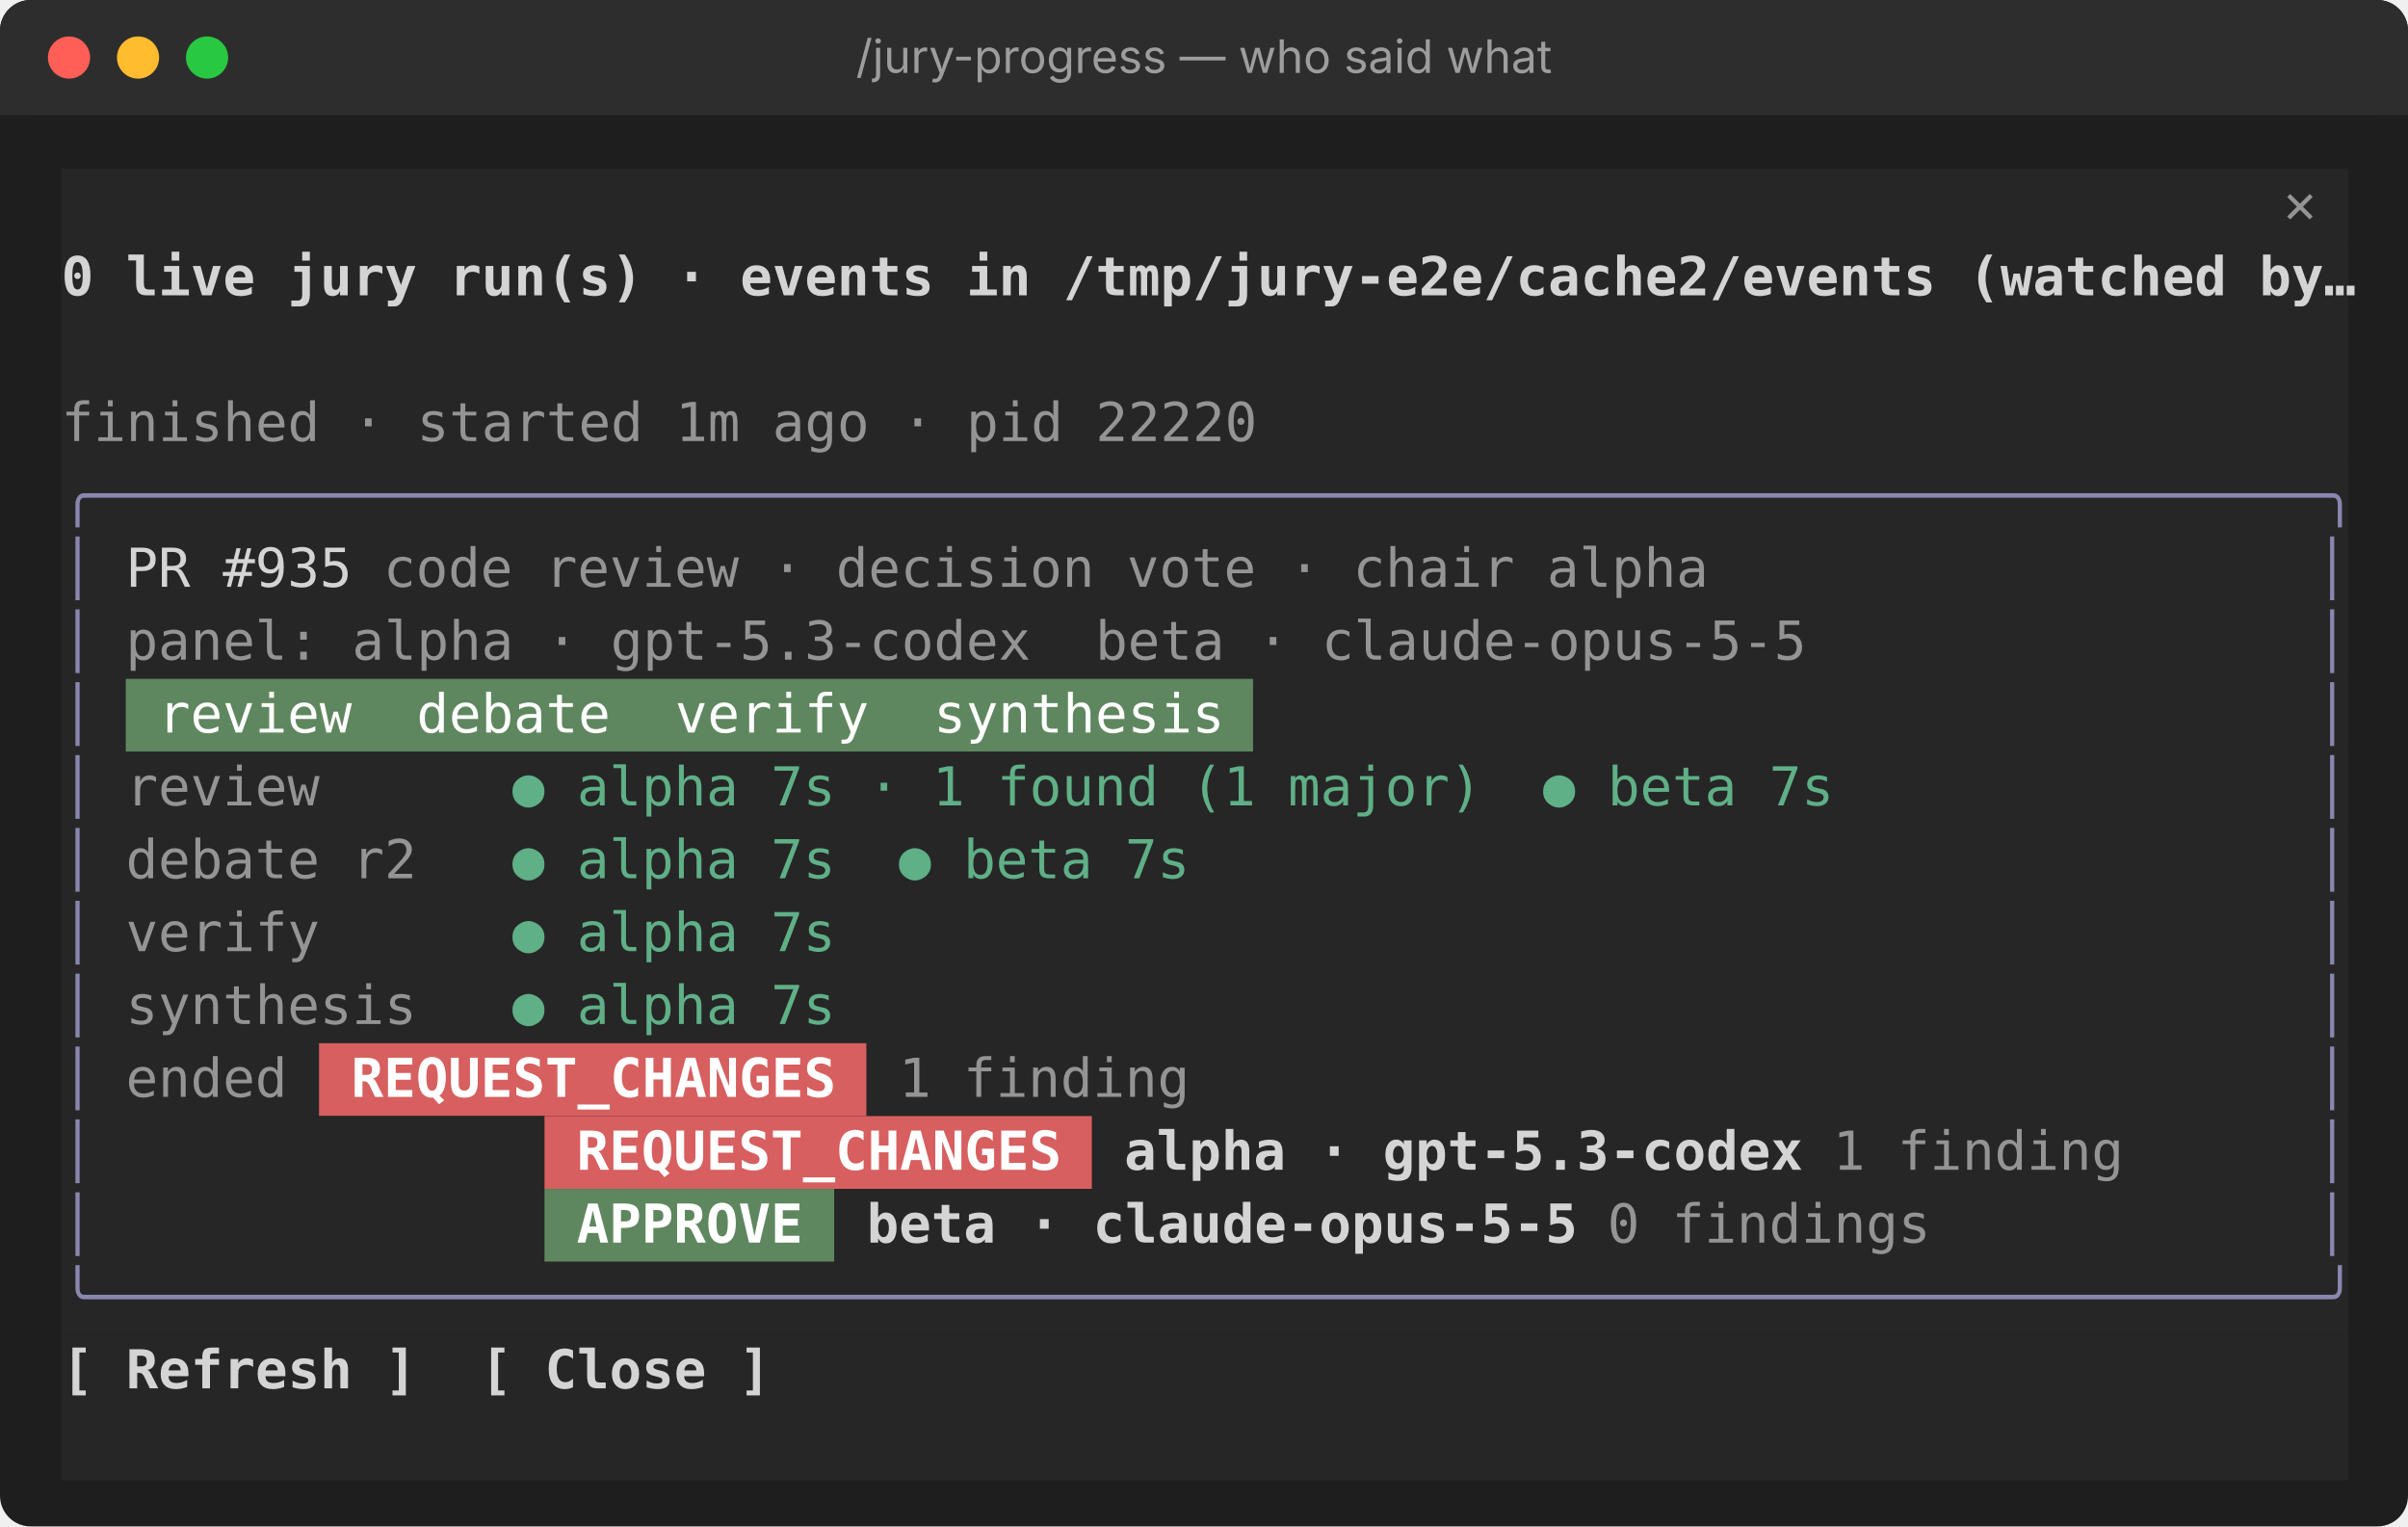
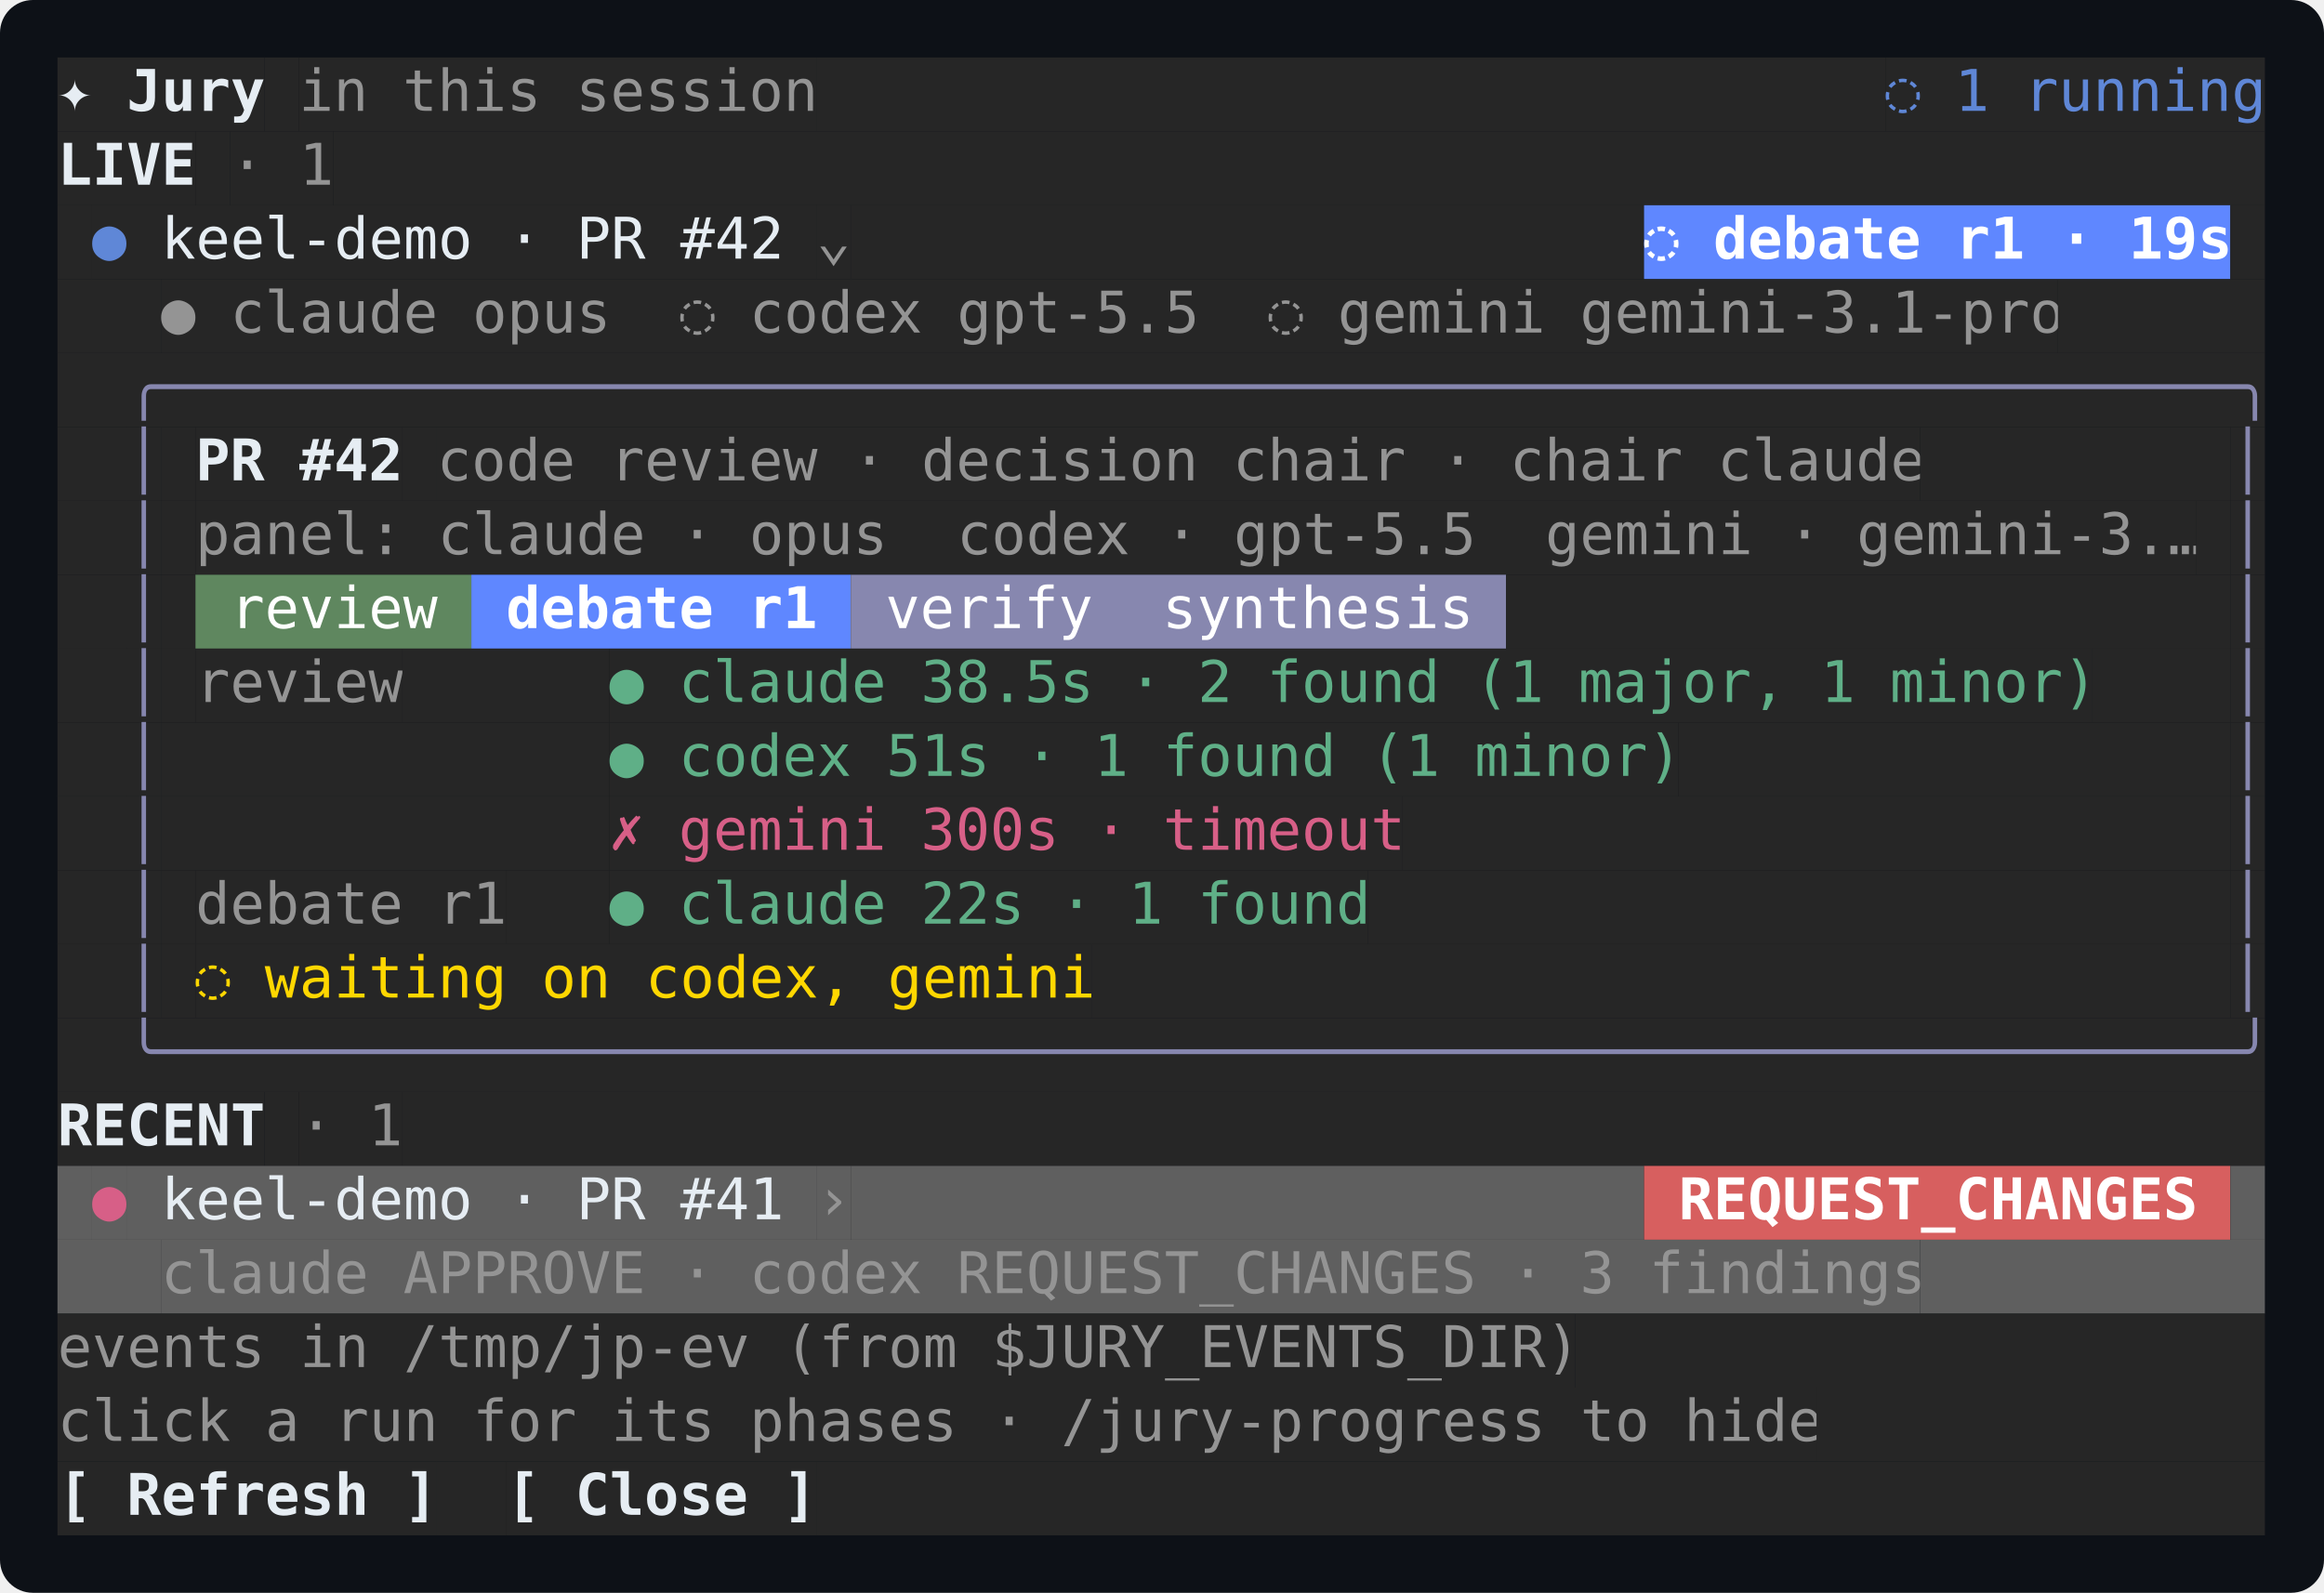
- <svg xmlns="http://www.w3.org/2000/svg" width="628" height="398" viewBox="0 0 628 398" role="img" aria-label="/jury-progress — who said what">
-   <rect width="100%" height="100%" rx="8" fill="#1e1e1e" />
-   <rect width="100%" height="30" rx="8" fill="#2d2d2d" />
-   <rect y="22" width="100%" height="8" fill="#2d2d2d" />
-   <circle cx="18" cy="15" r="5.5" fill="#ff5f57" />
-   <circle cx="36" cy="15" r="5.5" fill="#febc2e" />
-   <circle cx="54" cy="15" r="5.5" fill="#28c840" />
-   <text x="314" y="19" fill="#9d9d9d" font-family="-apple-system,Segoe UI,sans-serif" font-size="12" text-anchor="middle">/jury-progress — who said what</text>
-   <rect x="16.0" y="44" width="596.4" height="19" fill="#262626" />
-   <rect x="16.0" y="63" width="596.4" height="19" fill="#262626" />
-   <rect x="16.0" y="82" width="596.4" height="19" fill="#262626" />
-   <rect x="16.0" y="101" width="596.4" height="19" fill="#262626" />
-   <rect x="16.0" y="120" width="596.4" height="19" fill="#262626" />
-   <rect x="16.0" y="139" width="596.4" height="19" fill="#262626" />
-   <rect x="16.0" y="158" width="596.4" height="19" fill="#262626" />
-   <rect x="16.0" y="177" width="16.8" height="19" fill="#262626" />
-   <rect x="32.8" y="177" width="294.0" height="19" fill="#5f875f" />
-   <rect x="326.8" y="177" width="285.6" height="19" fill="#262626" />
-   <rect x="16.0" y="196" width="596.4" height="19" fill="#262626" />
-   <rect x="16.0" y="215" width="596.4" height="19" fill="#262626" />
-   <rect x="16.0" y="234" width="596.4" height="19" fill="#262626" />
-   <rect x="16.0" y="253" width="596.4" height="19" fill="#262626" />
-   <rect x="16.0" y="272" width="67.2" height="19" fill="#262626" />
-   <rect x="83.2" y="272" width="142.8" height="19" fill="#d75f5f" />
-   <rect x="226.0" y="272" width="386.4" height="19" fill="#262626" />
-   <rect x="16.0" y="291" width="126.0" height="19" fill="#262626" />
-   <rect x="142.0" y="291" width="142.8" height="19" fill="#d75f5f" />
-   <rect x="284.8" y="291" width="327.6" height="19" fill="#262626" />
-   <rect x="16.0" y="310" width="126.0" height="19" fill="#262626" />
-   <rect x="142.0" y="310" width="75.6" height="19" fill="#5f875f" />
-   <rect x="217.6" y="310" width="394.8" height="19" fill="#262626" />
-   <rect x="16.0" y="329" width="596.4" height="19" fill="#262626" />
-   <rect x="16.0" y="348" width="596.4" height="19" fill="#262626" />
-   <rect x="16.0" y="367" width="596.4" height="19" fill="#262626" />
-   <g font-family="SF Mono,Menlo,Consolas,DejaVu Sans Mono,monospace" font-size="14" xml:space="preserve">
-     <text x="595.6" y="58" fill="#949494" textLength="8.4" lengthAdjust="spacingAndGlyphs">✕</text>
-     <text x="16.0" y="77" fill="#d4d4d4" font-weight="bold" textLength="596.4" lengthAdjust="spacingAndGlyphs">0 live jury run(s) · events in /tmp/jury-e2e/cache2/events (watched by…</text>
-     <text x="16.0" y="115" fill="#949494" textLength="310.8" lengthAdjust="spacingAndGlyphs">finished · started 1m ago · pid 22220</text>
-     <text x="16.0" y="134" fill="#8787af" textLength="596.4" lengthAdjust="spacingAndGlyphs">╭─────────────────────────────────────────────────────────────────────╮</text>
-     <text x="16.0" y="153" fill="#8787af" textLength="8.4" lengthAdjust="spacingAndGlyphs">│</text>
-     <text x="32.8" y="153" fill="#d4d4d4" textLength="58.8" lengthAdjust="spacingAndGlyphs">PR #935</text>
-     <text x="100.0" y="153" fill="#949494" textLength="344.4" lengthAdjust="spacingAndGlyphs">code review · decision vote · chair alpha</text>
-     <text x="604.0" y="153" fill="#8787af" textLength="8.4" lengthAdjust="spacingAndGlyphs">│</text>
-     <text x="16.0" y="172" fill="#8787af" textLength="8.4" lengthAdjust="spacingAndGlyphs">│</text>
-     <text x="32.8" y="172" fill="#949494" textLength="436.8" lengthAdjust="spacingAndGlyphs">panel: alpha · gpt-5.3-codex  beta · claude-opus-5-5</text>
-     <text x="604.0" y="172" fill="#8787af" textLength="8.4" lengthAdjust="spacingAndGlyphs">│</text>
-     <text x="16.0" y="191" fill="#8787af" textLength="8.4" lengthAdjust="spacingAndGlyphs">│</text>
-     <text x="41.2" y="191" fill="#ffffff" textLength="277.2" lengthAdjust="spacingAndGlyphs">review  debate  verify  synthesis</text>
-     <text x="604.0" y="191" fill="#8787af" textLength="8.4" lengthAdjust="spacingAndGlyphs">│</text>
-     <text x="16.0" y="210" fill="#8787af" textLength="8.4" lengthAdjust="spacingAndGlyphs">│</text>
-     <text x="32.8" y="210" fill="#949494" textLength="50.4" lengthAdjust="spacingAndGlyphs">review</text>
-     <text x="133.6" y="210" fill="#5faf87" textLength="252.0" lengthAdjust="spacingAndGlyphs">● alpha 7s · 1 found (1 major)</text>
-     <text x="402.4" y="210" fill="#5faf87" textLength="75.6" lengthAdjust="spacingAndGlyphs">● beta 7s</text>
-     <text x="604.0" y="210" fill="#8787af" textLength="8.4" lengthAdjust="spacingAndGlyphs">│</text>
-     <text x="16.0" y="229" fill="#8787af" textLength="8.4" lengthAdjust="spacingAndGlyphs">│</text>
-     <text x="32.8" y="229" fill="#949494" textLength="75.6" lengthAdjust="spacingAndGlyphs">debate r2</text>
-     <text x="133.6" y="229" fill="#5faf87" textLength="84.0" lengthAdjust="spacingAndGlyphs">● alpha 7s</text>
-     <text x="234.4" y="229" fill="#5faf87" textLength="75.6" lengthAdjust="spacingAndGlyphs">● beta 7s</text>
-     <text x="604.0" y="229" fill="#8787af" textLength="8.4" lengthAdjust="spacingAndGlyphs">│</text>
-     <text x="16.0" y="248" fill="#8787af" textLength="8.4" lengthAdjust="spacingAndGlyphs">│</text>
-     <text x="32.8" y="248" fill="#949494" textLength="50.4" lengthAdjust="spacingAndGlyphs">verify</text>
-     <text x="133.6" y="248" fill="#5faf87" textLength="84.0" lengthAdjust="spacingAndGlyphs">● alpha 7s</text>
-     <text x="604.0" y="248" fill="#8787af" textLength="8.4" lengthAdjust="spacingAndGlyphs">│</text>
-     <text x="16.0" y="267" fill="#8787af" textLength="8.4" lengthAdjust="spacingAndGlyphs">│</text>
-     <text x="32.8" y="267" fill="#949494" textLength="75.6" lengthAdjust="spacingAndGlyphs">synthesis</text>
-     <text x="133.6" y="267" fill="#5faf87" textLength="84.0" lengthAdjust="spacingAndGlyphs">● alpha 7s</text>
-     <text x="604.0" y="267" fill="#8787af" textLength="8.4" lengthAdjust="spacingAndGlyphs">│</text>
-     <text x="16.0" y="286" fill="#8787af" textLength="8.4" lengthAdjust="spacingAndGlyphs">│</text>
-     <text x="32.8" y="286" fill="#949494" textLength="42.0" lengthAdjust="spacingAndGlyphs">ended</text>
-     <text x="91.6" y="286" fill="#ffffff" font-weight="bold" textLength="126.0" lengthAdjust="spacingAndGlyphs">REQUEST_CHANGES</text>
-     <text x="234.4" y="286" fill="#949494" textLength="75.6" lengthAdjust="spacingAndGlyphs">1 finding</text>
-     <text x="604.0" y="286" fill="#8787af" textLength="8.4" lengthAdjust="spacingAndGlyphs">│</text>
-     <text x="16.0" y="305" fill="#8787af" textLength="8.4" lengthAdjust="spacingAndGlyphs">│</text>
-     <text x="150.4" y="305" fill="#ffffff" font-weight="bold" textLength="126.0" lengthAdjust="spacingAndGlyphs">REQUEST_CHANGES</text>
-     <text x="293.2" y="305" fill="#d4d4d4" font-weight="bold" textLength="176.4" lengthAdjust="spacingAndGlyphs">alpha · gpt-5.3-codex</text>
-     <text x="478.0" y="305" fill="#949494" textLength="75.6" lengthAdjust="spacingAndGlyphs">1 finding</text>
-     <text x="604.0" y="305" fill="#8787af" textLength="8.4" lengthAdjust="spacingAndGlyphs">│</text>
-     <text x="16.0" y="324" fill="#8787af" textLength="8.4" lengthAdjust="spacingAndGlyphs">│</text>
-     <text x="150.4" y="324" fill="#ffffff" font-weight="bold" textLength="58.8" lengthAdjust="spacingAndGlyphs">APPROVE</text>
-     <text x="226.0" y="324" fill="#d4d4d4" font-weight="bold" textLength="184.8" lengthAdjust="spacingAndGlyphs">beta · claude-opus-5-5</text>
-     <text x="419.2" y="324" fill="#949494" textLength="84.0" lengthAdjust="spacingAndGlyphs">0 findings</text>
-     <text x="604.0" y="324" fill="#8787af" textLength="8.4" lengthAdjust="spacingAndGlyphs">│</text>
-     <text x="16.0" y="343" fill="#8787af" textLength="596.4" lengthAdjust="spacingAndGlyphs">╰─────────────────────────────────────────────────────────────────────╯</text>
-     <text x="16.0" y="362" fill="#d4d4d4" font-weight="bold" textLength="92.4" lengthAdjust="spacingAndGlyphs">[ Refresh ]</text>
-     <text x="125.2" y="362" fill="#d4d4d4" font-weight="bold" textLength="75.6" lengthAdjust="spacingAndGlyphs">[ Close ]</text>
+ <svg xmlns="http://www.w3.org/2000/svg" width="566" height="388" viewBox="0 0 566 388">
+   <rect width="100%" height="100%" rx="8" fill="#0D1117" />
+   <g font-family="Menlo, Monaco, Consolas, monospace" font-size="14">
+     <rect x="14.0" y="14.0" width="50.4" height="18" fill="#262626" />
+     <text x="14.0" y="27.0" fill="#E6EDF3" font-weight="bold" textLength="50.4" lengthAdjust="spacingAndGlyphs" xml:space="preserve">✦ Jury</text>
+     <rect x="64.4" y="14.0" width="8.4" height="18" fill="#262626" />
+     <rect x="72.8" y="14.0" width="126.0" height="18" fill="#262626" />
+     <text x="72.8" y="27.0" fill="#949494" textLength="126.0" lengthAdjust="spacingAndGlyphs" xml:space="preserve">in this session</text>
+     <rect x="198.8" y="14.0" width="260.4" height="18" fill="#262626" />
+     <rect x="459.2" y="14.0" width="92.4" height="18" fill="#262626" />
+     <text x="459.2" y="27.0" fill="#5f87d7" textLength="92.4" lengthAdjust="spacingAndGlyphs" xml:space="preserve">◌ 1 running</text>
+     <rect x="14.0" y="32.0" width="33.6" height="18" fill="#262626" />
+     <text x="14.0" y="45.0" fill="#E6EDF3" font-weight="bold" textLength="33.6" lengthAdjust="spacingAndGlyphs" xml:space="preserve">LIVE</text>
+     <rect x="47.6" y="32.0" width="8.4" height="18" fill="#262626" />
+     <rect x="56.0" y="32.0" width="25.2" height="18" fill="#262626" />
+     <text x="56.0" y="45.0" fill="#949494" textLength="25.2" lengthAdjust="spacingAndGlyphs" xml:space="preserve">· 1</text>
+     <rect x="81.2" y="32.0" width="470.4" height="18" fill="#262626" />
+     <rect x="14.0" y="50.0" width="8.4" height="18" fill="#262626" />
+     <rect x="22.4" y="50.0" width="8.4" height="18" fill="#262626" />
+     <text x="22.4" y="63.0" fill="#5f87d7" textLength="8.4" lengthAdjust="spacingAndGlyphs" xml:space="preserve">●</text>
+     <rect x="30.8" y="50.0" width="168.0" height="18" fill="#262626" />
+     <text x="30.8" y="63.0" fill="#E6EDF3" textLength="168.0" lengthAdjust="spacingAndGlyphs" xml:space="preserve"> keel-demo · PR #42 </text>
+     <rect x="198.8" y="50.0" width="8.4" height="18" fill="#262626" />
+     <text x="198.8" y="63.0" fill="#949494" textLength="8.4" lengthAdjust="spacingAndGlyphs" xml:space="preserve">⌄</text>
+     <rect x="207.2" y="50.0" width="193.2" height="18" fill="#262626" />
+     <rect x="400.4" y="50.0" width="142.8" height="18" fill="#5f87ff" />
+     <text x="400.4" y="63.0" fill="#ffffff" font-weight="bold" textLength="142.8" lengthAdjust="spacingAndGlyphs" xml:space="preserve">◌ debate r1 · 19s</text>
+     <rect x="543.2" y="50.0" width="8.4" height="18" fill="#262626" />
+     <rect x="14.0" y="68.0" width="25.2" height="18" fill="#262626" />
+     <rect x="39.2" y="68.0" width="462.0" height="18" fill="#262626" />
+     <text x="39.2" y="81.0" fill="#949494" textLength="462.0" lengthAdjust="spacingAndGlyphs" xml:space="preserve">● claude opus  ◌ codex gpt-5.5  ◌ gemini gemini-3.1-pro</text>
+     <rect x="501.2" y="68.0" width="50.4" height="18" fill="#262626" />
+     <rect x="14.0" y="86.0" width="16.8" height="18" fill="#262626" />
+     <rect x="30.8" y="86.0" width="520.8" height="18" fill="#262626" />
+     <text x="30.8" y="99.0" fill="#8787af" textLength="520.8" lengthAdjust="spacingAndGlyphs" xml:space="preserve">╭────────────────────────────────────────────────────────────╮</text>
+     <rect x="14.0" y="104.0" width="16.8" height="18" fill="#262626" />
+     <rect x="30.8" y="104.0" width="8.4" height="18" fill="#262626" />
+     <text x="30.8" y="117.0" fill="#8787af" textLength="8.4" lengthAdjust="spacingAndGlyphs" xml:space="preserve">│</text>
+     <rect x="39.2" y="104.0" width="8.4" height="18" fill="#262626" />
+     <rect x="47.6" y="104.0" width="50.4" height="18" fill="#262626" />
+     <text x="47.6" y="117.0" fill="#E6EDF3" font-weight="bold" textLength="50.4" lengthAdjust="spacingAndGlyphs" xml:space="preserve">PR #42</text>
+     <rect x="98.0" y="104.0" width="8.4" height="18" fill="#262626" />
+     <rect x="106.4" y="104.0" width="361.2" height="18" fill="#262626" />
+     <text x="106.4" y="117.0" fill="#949494" textLength="361.2" lengthAdjust="spacingAndGlyphs" xml:space="preserve">code review · decision chair · chair claude</text>
+     <rect x="467.6" y="104.0" width="75.6" height="18" fill="#262626" />
+     <rect x="543.2" y="104.0" width="8.4" height="18" fill="#262626" />
+     <text x="543.2" y="117.0" fill="#8787af" textLength="8.4" lengthAdjust="spacingAndGlyphs" xml:space="preserve">│</text>
+     <rect x="14.0" y="122.0" width="16.8" height="18" fill="#262626" />
+     <rect x="30.8" y="122.0" width="8.4" height="18" fill="#262626" />
+     <text x="30.8" y="135.0" fill="#8787af" textLength="8.4" lengthAdjust="spacingAndGlyphs" xml:space="preserve">│</text>
+     <rect x="39.2" y="122.0" width="8.4" height="18" fill="#262626" />
+     <rect x="47.6" y="122.0" width="487.2" height="18" fill="#262626" />
+     <text x="47.6" y="135.0" fill="#949494" textLength="487.2" lengthAdjust="spacingAndGlyphs" xml:space="preserve">panel: claude · opus  codex · gpt-5.5  gemini · gemini-3.…</text>
+     <rect x="534.8" y="122.0" width="8.4" height="18" fill="#262626" />
+     <rect x="543.2" y="122.0" width="8.4" height="18" fill="#262626" />
+     <text x="543.2" y="135.0" fill="#8787af" textLength="8.4" lengthAdjust="spacingAndGlyphs" xml:space="preserve">│</text>
+     <rect x="14.0" y="140.0" width="16.8" height="18" fill="#262626" />
+     <rect x="30.8" y="140.0" width="8.4" height="18" fill="#262626" />
+     <text x="30.8" y="153.0" fill="#8787af" textLength="8.4" lengthAdjust="spacingAndGlyphs" xml:space="preserve">│</text>
+     <rect x="39.2" y="140.0" width="8.4" height="18" fill="#262626" />
+     <rect x="47.6" y="140.0" width="67.2" height="18" fill="#5f875f" />
+     <text x="47.6" y="153.0" fill="#ffffff" textLength="67.2" lengthAdjust="spacingAndGlyphs" xml:space="preserve"> review </text>
+     <rect x="114.8" y="140.0" width="92.4" height="18" fill="#5f87ff" />
+     <text x="114.8" y="153.0" fill="#ffffff" font-weight="bold" textLength="92.4" lengthAdjust="spacingAndGlyphs" xml:space="preserve"> debate r1 </text>
+     <rect x="207.2" y="140.0" width="159.6" height="18" fill="#8787af" />
+     <text x="207.2" y="153.0" fill="#ffffff" textLength="159.6" lengthAdjust="spacingAndGlyphs" xml:space="preserve"> verify  synthesis </text>
+     <rect x="366.8" y="140.0" width="176.4" height="18" fill="#262626" />
+     <rect x="543.2" y="140.0" width="8.4" height="18" fill="#262626" />
+     <text x="543.2" y="153.0" fill="#8787af" textLength="8.4" lengthAdjust="spacingAndGlyphs" xml:space="preserve">│</text>
+     <rect x="14.0" y="158.0" width="16.8" height="18" fill="#262626" />
+     <rect x="30.8" y="158.0" width="8.4" height="18" fill="#262626" />
+     <text x="30.8" y="171.0" fill="#8787af" textLength="8.4" lengthAdjust="spacingAndGlyphs" xml:space="preserve">│</text>
+     <rect x="39.2" y="158.0" width="8.4" height="18" fill="#262626" />
+     <rect x="47.6" y="158.0" width="50.4" height="18" fill="#262626" />
+     <text x="47.6" y="171.0" fill="#949494" textLength="50.4" lengthAdjust="spacingAndGlyphs" xml:space="preserve">review</text>
+     <rect x="98.0" y="158.0" width="50.4" height="18" fill="#262626" />
+     <rect x="148.4" y="158.0" width="361.2" height="18" fill="#262626" />
+     <text x="148.4" y="171.0" fill="#5faf87" textLength="361.2" lengthAdjust="spacingAndGlyphs" xml:space="preserve">● claude 38.5s · 2 found (1 major, 1 minor)</text>
+     <rect x="509.6" y="158.0" width="33.6" height="18" fill="#262626" />
+     <rect x="543.2" y="158.0" width="8.4" height="18" fill="#262626" />
+     <text x="543.2" y="171.0" fill="#8787af" textLength="8.4" lengthAdjust="spacingAndGlyphs" xml:space="preserve">│</text>
+     <rect x="14.0" y="176.0" width="16.8" height="18" fill="#262626" />
+     <rect x="30.8" y="176.0" width="8.4" height="18" fill="#262626" />
+     <text x="30.8" y="189.0" fill="#8787af" textLength="8.4" lengthAdjust="spacingAndGlyphs" xml:space="preserve">│</text>
+     <rect x="39.2" y="176.0" width="109.2" height="18" fill="#262626" />
+     <rect x="148.4" y="176.0" width="260.4" height="18" fill="#262626" />
+     <text x="148.4" y="189.0" fill="#5faf87" textLength="260.4" lengthAdjust="spacingAndGlyphs" xml:space="preserve">● codex 51s · 1 found (1 minor)</text>
+     <rect x="408.8" y="176.0" width="134.4" height="18" fill="#262626" />
+     <rect x="543.2" y="176.0" width="8.4" height="18" fill="#262626" />
+     <text x="543.2" y="189.0" fill="#8787af" textLength="8.4" lengthAdjust="spacingAndGlyphs" xml:space="preserve">│</text>
+     <rect x="14.0" y="194.0" width="16.8" height="18" fill="#262626" />
+     <rect x="30.8" y="194.0" width="8.4" height="18" fill="#262626" />
+     <text x="30.8" y="207.0" fill="#8787af" textLength="8.4" lengthAdjust="spacingAndGlyphs" xml:space="preserve">│</text>
+     <rect x="39.2" y="194.0" width="109.2" height="18" fill="#262626" />
+     <rect x="148.4" y="194.0" width="193.2" height="18" fill="#262626" />
+     <text x="148.4" y="207.0" fill="#d75f87" textLength="193.2" lengthAdjust="spacingAndGlyphs" xml:space="preserve">✗ gemini 300s · timeout</text>
+     <rect x="341.6" y="194.0" width="201.6" height="18" fill="#262626" />
+     <rect x="543.2" y="194.0" width="8.4" height="18" fill="#262626" />
+     <text x="543.2" y="207.0" fill="#8787af" textLength="8.4" lengthAdjust="spacingAndGlyphs" xml:space="preserve">│</text>
+     <rect x="14.0" y="212.0" width="16.8" height="18" fill="#262626" />
+     <rect x="30.8" y="212.0" width="8.4" height="18" fill="#262626" />
+     <text x="30.8" y="225.0" fill="#8787af" textLength="8.4" lengthAdjust="spacingAndGlyphs" xml:space="preserve">│</text>
+     <rect x="39.2" y="212.0" width="8.4" height="18" fill="#262626" />
+     <rect x="47.6" y="212.0" width="75.6" height="18" fill="#262626" />
+     <text x="47.6" y="225.0" fill="#949494" textLength="75.6" lengthAdjust="spacingAndGlyphs" xml:space="preserve">debate r1</text>
+     <rect x="123.2" y="212.0" width="25.2" height="18" fill="#262626" />
+     <rect x="148.4" y="212.0" width="184.8" height="18" fill="#262626" />
+     <text x="148.4" y="225.0" fill="#5faf87" textLength="184.8" lengthAdjust="spacingAndGlyphs" xml:space="preserve">● claude 22s · 1 found</text>
+     <rect x="333.2" y="212.0" width="210.0" height="18" fill="#262626" />
+     <rect x="543.2" y="212.0" width="8.4" height="18" fill="#262626" />
+     <text x="543.2" y="225.0" fill="#8787af" textLength="8.4" lengthAdjust="spacingAndGlyphs" xml:space="preserve">│</text>
+     <rect x="14.0" y="230.0" width="16.8" height="18" fill="#262626" />
+     <rect x="30.8" y="230.0" width="8.4" height="18" fill="#262626" />
+     <text x="30.8" y="243.0" fill="#8787af" textLength="8.4" lengthAdjust="spacingAndGlyphs" xml:space="preserve">│</text>
+     <rect x="39.2" y="230.0" width="8.4" height="18" fill="#262626" />
+     <rect x="47.6" y="230.0" width="218.4" height="18" fill="#262626" />
+     <text x="47.6" y="243.0" fill="#ffd700" textLength="218.4" lengthAdjust="spacingAndGlyphs" xml:space="preserve">◌ waiting on codex, gemini</text>
+     <rect x="266.0" y="230.0" width="277.2" height="18" fill="#262626" />
+     <rect x="543.2" y="230.0" width="8.4" height="18" fill="#262626" />
+     <text x="543.2" y="243.0" fill="#8787af" textLength="8.4" lengthAdjust="spacingAndGlyphs" xml:space="preserve">│</text>
+     <rect x="14.0" y="248.0" width="16.8" height="18" fill="#262626" />
+     <rect x="30.8" y="248.0" width="520.8" height="18" fill="#262626" />
+     <text x="30.8" y="261.0" fill="#8787af" textLength="520.8" lengthAdjust="spacingAndGlyphs" xml:space="preserve">╰────────────────────────────────────────────────────────────╯</text>
+     <rect x="14.0" y="266.0" width="50.4" height="18" fill="#262626" />
+     <text x="14.0" y="279.0" fill="#E6EDF3" font-weight="bold" textLength="50.4" lengthAdjust="spacingAndGlyphs" xml:space="preserve">RECENT</text>
+     <rect x="64.4" y="266.0" width="8.4" height="18" fill="#262626" />
+     <rect x="72.8" y="266.0" width="25.2" height="18" fill="#262626" />
+     <text x="72.8" y="279.0" fill="#949494" textLength="25.2" lengthAdjust="spacingAndGlyphs" xml:space="preserve">· 1</text>
+     <rect x="98.0" y="266.0" width="453.6" height="18" fill="#262626" />
+     <rect x="14.0" y="284.0" width="8.4" height="18" fill="#5f5f5f" />
+     <rect x="22.4" y="284.0" width="8.4" height="18" fill="#5f5f5f" />
+     <text x="22.4" y="297.0" fill="#d75f87" textLength="8.4" lengthAdjust="spacingAndGlyphs" xml:space="preserve">●</text>
+     <rect x="30.8" y="284.0" width="168.0" height="18" fill="#5f5f5f" />
+     <text x="30.8" y="297.0" fill="#E6EDF3" textLength="168.0" lengthAdjust="spacingAndGlyphs" xml:space="preserve"> keel-demo · PR #41 </text>
+     <rect x="198.8" y="284.0" width="8.4" height="18" fill="#5f5f5f" />
+     <text x="198.8" y="297.0" fill="#949494" textLength="8.4" lengthAdjust="spacingAndGlyphs" xml:space="preserve">›</text>
+     <rect x="207.2" y="284.0" width="193.2" height="18" fill="#5f5f5f" />
+     <rect x="400.4" y="284.0" width="142.8" height="18" fill="#d75f5f" />
+     <text x="400.4" y="297.0" fill="#ffffff" font-weight="bold" textLength="142.8" lengthAdjust="spacingAndGlyphs" xml:space="preserve"> REQUEST_CHANGES </text>
+     <rect x="543.2" y="284.0" width="8.4" height="18" fill="#5f5f5f" />
+     <rect x="14.0" y="302.0" width="25.2" height="18" fill="#5f5f5f" />
+     <rect x="39.2" y="302.0" width="428.4" height="18" fill="#5f5f5f" />
+     <text x="39.2" y="315.0" fill="#949494" textLength="428.4" lengthAdjust="spacingAndGlyphs" xml:space="preserve">claude APPROVE · codex REQUEST_CHANGES · 3 findings</text>
+     <rect x="467.6" y="302.0" width="84.0" height="18" fill="#5f5f5f" />
+     <rect x="14.0" y="320.0" width="369.6" height="18" fill="#262626" />
+     <text x="14.0" y="333.0" fill="#949494" textLength="369.6" lengthAdjust="spacingAndGlyphs" xml:space="preserve">events in /tmp/jp-ev (from $JURY_EVENTS_DIR)</text>
+     <rect x="383.6" y="320.0" width="168.0" height="18" fill="#262626" />
+     <rect x="14.0" y="338.0" width="428.4" height="18" fill="#262626" />
+     <text x="14.0" y="351.0" fill="#949494" textLength="428.4" lengthAdjust="spacingAndGlyphs" xml:space="preserve">click a run for its phases · /jury-progress to hide</text>
+     <rect x="442.4" y="338.0" width="109.2" height="18" fill="#262626" />
+     <rect x="14.0" y="356.0" width="92.4" height="18" fill="#262626" />
+     <text x="14.0" y="369.0" fill="#E6EDF3" font-weight="bold" textLength="92.4" lengthAdjust="spacingAndGlyphs" xml:space="preserve">[ Refresh ]</text>
+     <rect x="106.4" y="356.0" width="16.8" height="18" fill="#262626" />
+     <rect x="123.2" y="356.0" width="75.6" height="18" fill="#262626" />
+     <text x="123.2" y="369.0" fill="#E6EDF3" font-weight="bold" textLength="75.6" lengthAdjust="spacingAndGlyphs" xml:space="preserve">[ Close ]</text>
+     <rect x="198.8" y="356.0" width="352.8" height="18" fill="#262626" />
  </g>
</svg>
